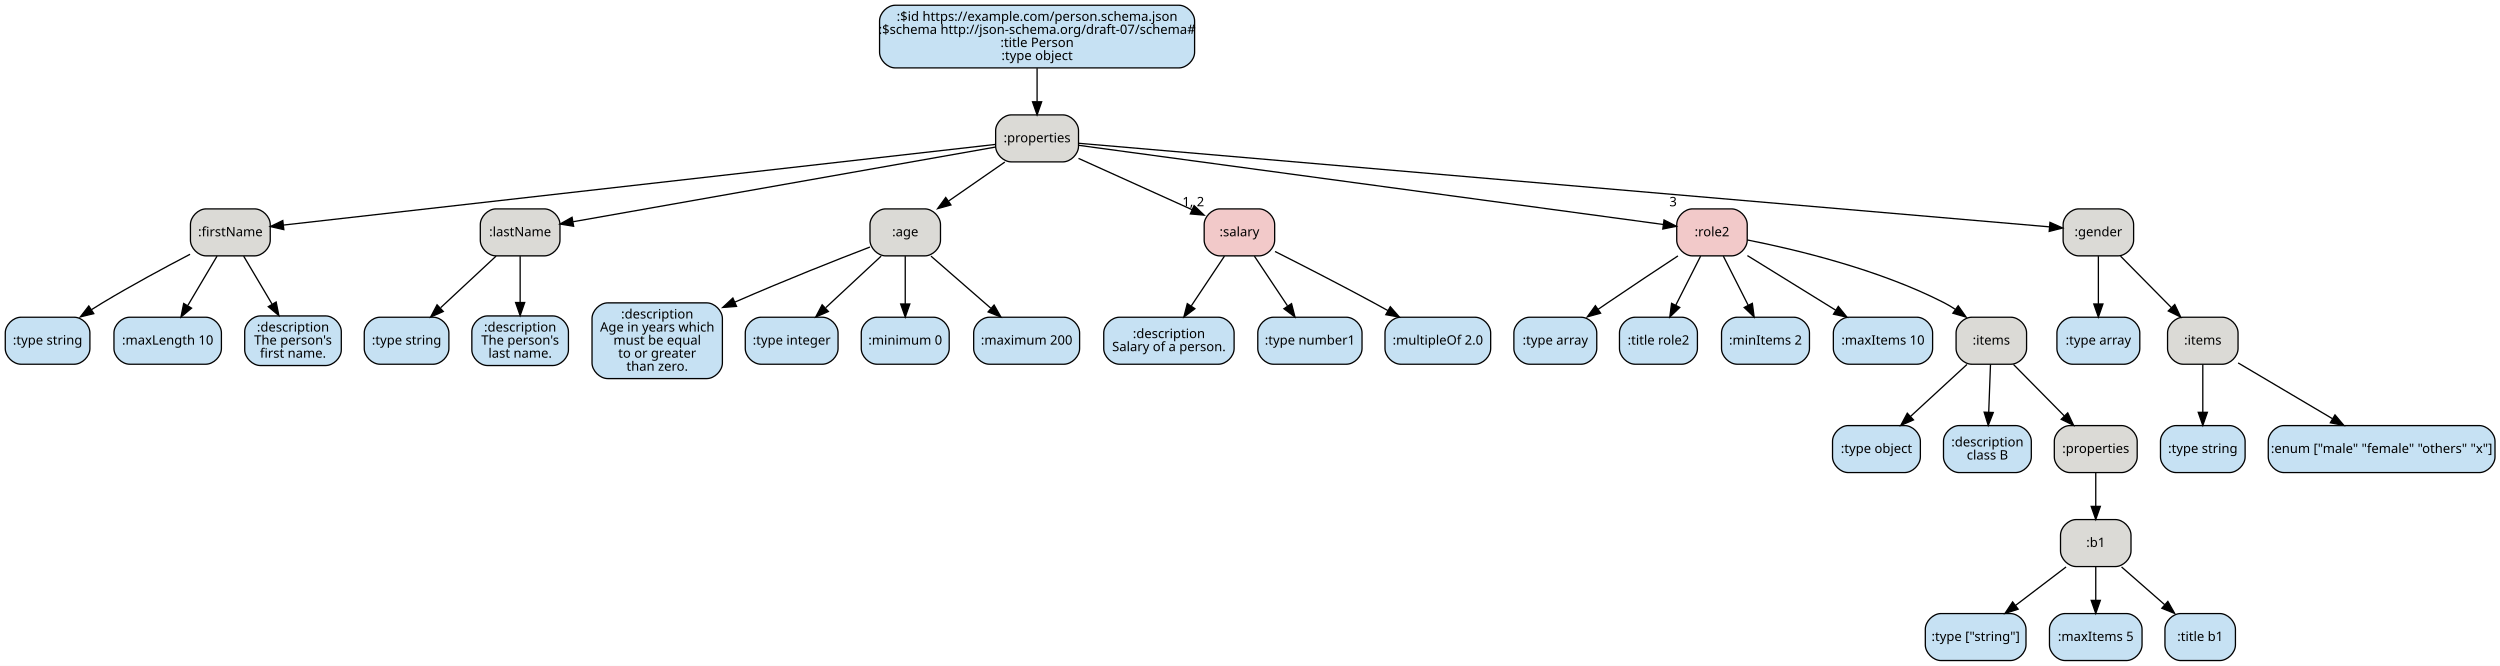
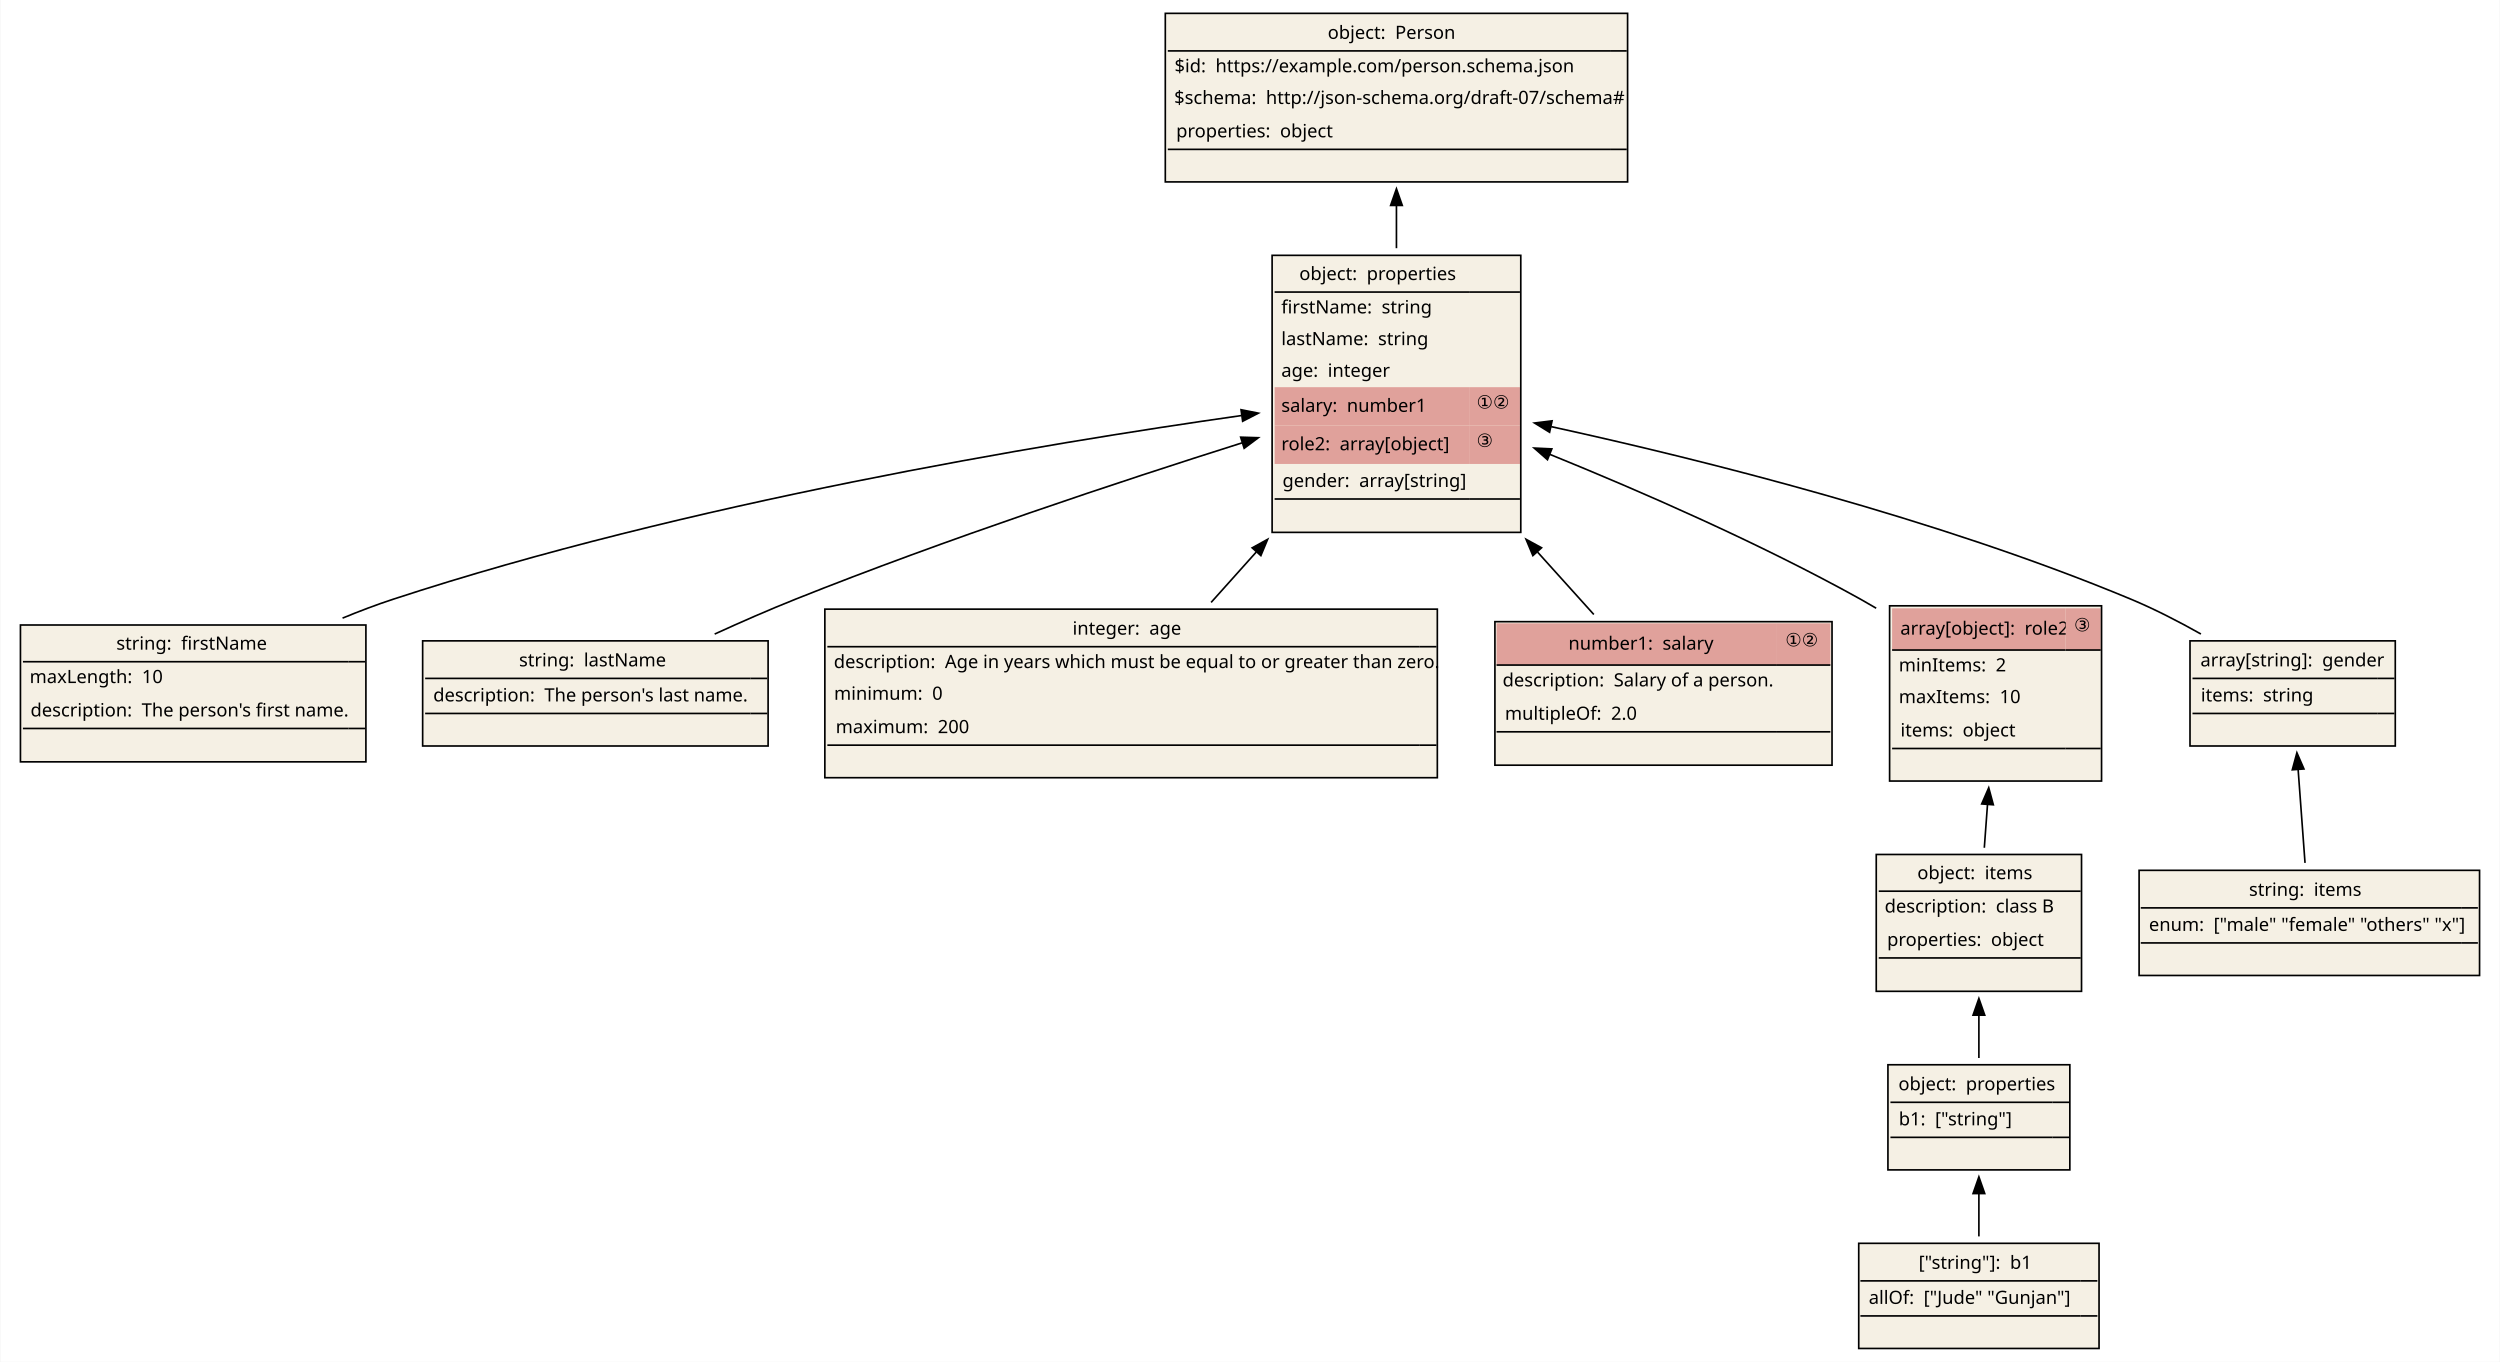
- <svg xmlns="http://www.w3.org/2000/svg" width="1915pt" height="510pt" viewBox="0.00 0.00 1915.13 510.00">
-   <g id="graph0" class="graph" transform="scale(1 1) rotate(0) translate(4 506)">
-     <polygon fill="white" stroke="transparent" points="-4,4 -4,-506 1911.13,-506 1911.13,4 -4,4" />
+ <svg xmlns="http://www.w3.org/2000/svg" width="1498pt" height="816pt" viewBox="0.00 0.00 1497.50 816.00">
+   <g id="graph0" class="graph" transform="scale(1 1) rotate(0) translate(4 812)">
+     <polygon fill="white" stroke="transparent" points="-4,4 -4,-812 1493.5,-812 1493.5,4 -4,4" />
    <g id="node1" class="node">
-       <path fill="#c6e1f3" stroke="black" d="M899.12,-502C899.12,-502 681.79,-502 681.79,-502 675.79,-502 669.79,-496 669.79,-490 669.79,-490 669.79,-466 669.79,-466 669.79,-460 675.79,-454 681.79,-454 681.79,-454 899.12,-454 899.12,-454 905.12,-454 911.12,-460 911.12,-466 911.12,-466 911.12,-490 911.12,-490 911.12,-496 905.12,-502 899.12,-502" />
-       <text text-anchor="middle" x="790.46" y="-490" font-family="sans-serif" font-size="10.00">:$id https://example.com/person.schema.json</text>
-       <text text-anchor="middle" x="790.46" y="-480" font-family="sans-serif" font-size="10.00">:$schema http://json-schema.org/draft-07/schema#</text>
-       <text text-anchor="middle" x="790.46" y="-470" font-family="sans-serif" font-size="10.00">:title Person</text>
-       <text text-anchor="middle" x="790.46" y="-460" font-family="sans-serif" font-size="10.00">:type object</text>
+       <polygon fill="#f5f0e4" stroke="transparent" points="694,-703 694,-804 971,-804 971,-703 694,-703" />
+       <polyline fill="none" stroke="black" points="695.5,-781.5 960.5,-781.5 " />
+       <text text-anchor="start" x="791.31" y="-788.7" font-family="sans-serif" font-size="11.00">object:  Person</text>
+       <polyline fill="none" stroke="black" points="960.5,-781.5 970.5,-781.5 " />
+       <text text-anchor="start" x="699.5" y="-768.7" font-family="sans-serif" font-size="11.00">  $id:  https://example.com/person.schema.json</text>
+       <text text-anchor="start" x="699.3" y="-749.7" font-family="sans-serif" font-size="11.00">  $schema:  http://json-schema.org/draft-07/schema#</text>
+       <polyline fill="none" stroke="black" points="695.5,-722.5 960.5,-722.5 " />
+       <text text-anchor="start" x="700.5" y="-729.7" font-family="sans-serif" font-size="11.00">  properties:  object</text>
+       <polyline fill="none" stroke="black" points="960.5,-722.5 970.5,-722.5 " />
+       <text text-anchor="start" x="699.5" y="-709.7" font-family="sans-serif" font-size="11.00"> </text>
+       <polygon fill="none" stroke="black" points="694,-703 694,-804 971,-804 971,-703 694,-703" />
    </g>
    <g id="node2" class="node">
-       <path fill="#dbdad6" stroke="black" d="M810.2,-418C810.2,-418 770.71,-418 770.71,-418 764.71,-418 758.71,-412 758.71,-406 758.71,-406 758.71,-394 758.71,-394 758.71,-388 764.71,-382 770.71,-382 770.71,-382 810.2,-382 810.2,-382 816.2,-382 822.2,-388 822.2,-394 822.2,-394 822.2,-406 822.2,-406 822.2,-412 816.2,-418 810.2,-418" />
-       <text text-anchor="middle" x="790.46" y="-397" font-family="sans-serif" font-size="10.00">:properties</text>
+       <polygon fill="#f5f0e4" stroke="transparent" points="758,-493 758,-659 907,-659 907,-493 758,-493" />
+       <polyline fill="none" stroke="black" points="759.5,-637 876.5,-637 " />
+       <text text-anchor="start" x="774.28" y="-644.2" font-family="sans-serif" font-size="11.00">object:  properties</text>
+       <polyline fill="none" stroke="black" points="876.5,-637 906.5,-637 " />
+       <text text-anchor="start" x="763.5" y="-624.2" font-family="sans-serif" font-size="11.00">  firstName:  string</text>
+       <text text-anchor="start" x="763.5" y="-605.2" font-family="sans-serif" font-size="11.00">  lastName:  string</text>
+       <text text-anchor="start" x="763.5" y="-586.2" font-family="sans-serif" font-size="11.00">  age:  integer</text>
+       <polygon fill="#e0a19b" stroke="transparent" points="759.5,-557 759.5,-580 876.5,-580 876.5,-557 759.5,-557" />
+       <text text-anchor="start" x="763.5" y="-565.2" font-family="sans-serif" font-size="11.00">  salary:  number1</text>
+       <polygon fill="#e0a19b" stroke="transparent" points="876.5,-557 876.5,-580 906.5,-580 906.5,-557 876.5,-557" />
+       <text text-anchor="start" x="880.5" y="-567.2" font-family="sans-serif" font-size="11.00">①②</text>
+       <polygon fill="#e0a19b" stroke="transparent" points="759.5,-534 759.5,-557 876.5,-557 876.5,-534 759.5,-534" />
+       <text text-anchor="start" x="763.5" y="-542.2" font-family="sans-serif" font-size="11.00">  role2:  array[object]</text>
+       <polygon fill="#e0a19b" stroke="transparent" points="876.5,-534 876.5,-557 906.5,-557 906.5,-534 876.5,-534" />
+       <text text-anchor="start" x="880.5" y="-544.2" font-family="sans-serif" font-size="11.00">③</text>
+       <polyline fill="none" stroke="black" points="759.5,-513 876.5,-513 " />
+       <text text-anchor="start" x="764.2" y="-520.2" font-family="sans-serif" font-size="11.00">  gender:  array[string]</text>
+       <polyline fill="none" stroke="black" points="876.5,-513 906.5,-513 " />
+       <text text-anchor="start" x="763.5" y="-500.2" font-family="sans-serif" font-size="11.00"> </text>
+       <polygon fill="none" stroke="black" points="758,-493 758,-659 907,-659 907,-493 758,-493" />
    </g>
    <g id="edge1" class="edge">
-       <path fill="none" stroke="black" d="M790.46,-453.78C790.46,-445.68 790.46,-436.52 790.46,-428.12" />
-       <polygon fill="black" stroke="black" points="793.96,-428.04 790.46,-418.04 786.96,-428.04 793.96,-428.04" />
+       <path fill="none" stroke="black" d="M832.5,-688.62C832.5,-680.37 832.5,-671.81 832.5,-663.27" />
+       <polygon fill="black" stroke="black" points="829,-688.89 832.5,-698.89 836,-688.89 829,-688.89" />
    </g>
    <g id="node3" class="node">
-       <path fill="#dbdad6" stroke="black" d="M191.02,-346C191.02,-346 153.89,-346 153.89,-346 147.89,-346 141.89,-340 141.89,-334 141.89,-334 141.89,-322 141.89,-322 141.89,-316 147.89,-310 153.89,-310 153.89,-310 191.02,-310 191.02,-310 197.02,-310 203.02,-316 203.02,-322 203.02,-322 203.02,-334 203.02,-334 203.02,-340 197.02,-346 191.02,-346" />
-       <text text-anchor="middle" x="172.46" y="-325" font-family="sans-serif" font-size="10.00">:firstName</text>
+       <polygon fill="#f5f0e4" stroke="transparent" points="8,-355.5 8,-437.5 215,-437.5 215,-355.5 8,-355.5" />
+       <polyline fill="none" stroke="black" points="9.5,-415.5 204.5,-415.5 " />
+       <text text-anchor="start" x="65.44" y="-422.7" font-family="sans-serif" font-size="11.00">string:  firstName</text>
+       <polyline fill="none" stroke="black" points="204.5,-415.5 214.5,-415.5 " />
+       <text text-anchor="start" x="13.5" y="-402.7" font-family="sans-serif" font-size="11.00">  maxLength:  10</text>
+       <polyline fill="none" stroke="black" points="9.5,-375.5 204.5,-375.5 " />
+       <text text-anchor="start" x="14.03" y="-382.7" font-family="sans-serif" font-size="11.00">  description:  The person's first name.</text>
+       <polyline fill="none" stroke="black" points="204.5,-375.5 214.5,-375.5 " />
+       <text text-anchor="start" x="13.5" y="-362.7" font-family="sans-serif" font-size="11.00"> </text>
+       <polygon fill="none" stroke="black" points="8,-355.5 8,-437.5 215,-437.5 215,-355.5 8,-355.5" />
    </g>
    <g id="edge2" class="edge">
-       <path fill="none" stroke="black" d="M758.53,-395.38C654.99,-383.66 328.53,-346.68 213.25,-333.62" />
-       <polygon fill="black" stroke="black" points="213.42,-330.12 203.09,-332.47 212.63,-337.07 213.42,-330.12" />
+       <path fill="none" stroke="black" d="M739.55,-562.99C619.96,-546 406.73,-510.44 231.5,-453 221.47,-449.71 211.16,-445.81 201.01,-441.63" />
+       <polygon fill="black" stroke="black" points="739.38,-566.5 749.77,-564.43 740.35,-559.57 739.38,-566.5" />
+     </g>
+     <g id="node4" class="node">
+       <polygon fill="#f5f0e4" stroke="transparent" points="249,-365 249,-428 456,-428 456,-365 249,-365" />
+       <polyline fill="none" stroke="black" points="250.5,-405.5 445.5,-405.5 " />
+       <text text-anchor="start" x="306.74" y="-412.7" font-family="sans-serif" font-size="11.00">string:  lastName</text>
+       <polyline fill="none" stroke="black" points="445.5,-405.5 455.5,-405.5 " />
+       <polyline fill="none" stroke="black" points="250.5,-384.5 445.5,-384.5 " />
+       <text text-anchor="start" x="255.34" y="-391.7" font-family="sans-serif" font-size="11.00">  description:  The person's last name.</text>
+       <polyline fill="none" stroke="black" points="445.5,-384.5 455.5,-384.5 " />
+       <text text-anchor="start" x="254.5" y="-371.7" font-family="sans-serif" font-size="11.00"> </text>
+       <polygon fill="none" stroke="black" points="249,-365 249,-428 456,-428 456,-365 249,-365" />
+     </g>
+     <g id="edge3" class="edge">
+       <path fill="none" stroke="black" d="M740.06,-546.66C666.75,-523.48 562.09,-488.78 472.5,-453 456.62,-446.66 439.82,-439.31 423.98,-432.07" />
+       <polygon fill="black" stroke="black" points="739.15,-550.05 749.74,-549.72 741.25,-543.37 739.15,-550.05" />
+     </g>
+     <g id="node5" class="node">
+       <polygon fill="#f5f0e4" stroke="transparent" points="490,-346 490,-447 857,-447 857,-346 490,-346" />
+       <polyline fill="none" stroke="black" points="491.5,-424.5 846.5,-424.5 " />
+       <text text-anchor="start" x="638.42" y="-431.7" font-family="sans-serif" font-size="11.00">integer:  age</text>
+       <polyline fill="none" stroke="black" points="846.5,-424.5 856.5,-424.5 " />
+       <text text-anchor="start" x="495.35" y="-411.7" font-family="sans-serif" font-size="11.00">  description:  Age in years which must be equal to or greater than zero.</text>
+       <text text-anchor="start" x="495.5" y="-392.7" font-family="sans-serif" font-size="11.00">  minimum:  0</text>
+       <polyline fill="none" stroke="black" points="491.5,-365.5 846.5,-365.5 " />
+       <text text-anchor="start" x="496.5" y="-372.7" font-family="sans-serif" font-size="11.00">  maximum:  200</text>
+       <polyline fill="none" stroke="black" points="846.5,-365.5 856.5,-365.5 " />
+       <text text-anchor="start" x="495.5" y="-352.7" font-family="sans-serif" font-size="11.00"> </text>
+       <polygon fill="none" stroke="black" points="490,-346 490,-447 857,-447 857,-346 490,-346" />
+     </g>
+     <g id="edge4" class="edge">
+       <path fill="none" stroke="black" d="M748.56,-481.29C739.27,-470.93 730.07,-460.65 721.45,-451.03" />
+       <polygon fill="black" stroke="black" points="746.05,-483.74 755.33,-488.85 751.26,-479.07 746.05,-483.74" />
+     </g>
+     <g id="node6" class="node">
+       <polygon fill="#f5f0e4" stroke="transparent" points="891.5,-353.5 891.5,-439.5 1093.5,-439.5 1093.5,-353.5 891.5,-353.5" />
+       <polygon fill="#e0a19b" stroke="transparent" points="892.5,-413.5 892.5,-438.5 1060.5,-438.5 1060.5,-413.5 892.5,-413.5" />
+       <polyline fill="none" stroke="black" points="892.5,-413.5 1060.5,-413.5 " />
+       <text text-anchor="start" x="935.54" y="-422.7" font-family="sans-serif" font-size="11.00">number1:  salary</text>
+       <polygon fill="#e0a19b" stroke="transparent" points="1060.5,-413.5 1060.5,-438.5 1092.5,-438.5 1092.5,-413.5 1060.5,-413.5" />
+       <polyline fill="none" stroke="black" points="1060.5,-413.5 1092.5,-413.5 " />
+       <text text-anchor="start" x="1065.5" y="-424.7" font-family="sans-serif" font-size="11.00">①②</text>
+       <text text-anchor="start" x="896.1" y="-400.7" font-family="sans-serif" font-size="11.00">  description:  Salary of a person.</text>
+       <polyline fill="none" stroke="black" points="892.5,-373.5 1060.5,-373.5 " />
+       <text text-anchor="start" x="897.5" y="-380.7" font-family="sans-serif" font-size="11.00">  multipleOf:  2.0</text>
+       <polyline fill="none" stroke="black" points="1060.5,-373.5 1092.5,-373.5 " />
+       <text text-anchor="start" x="896.5" y="-360.7" font-family="sans-serif" font-size="11.00"> </text>
+       <polygon fill="none" stroke="black" points="891.5,-353.5 891.5,-439.5 1093.5,-439.5 1093.5,-353.5 891.5,-353.5" />
+     </g>
+     <g id="edge5" class="edge">
+       <path fill="none" stroke="black" d="M917.05,-481.2C928.76,-468.22 940.33,-455.38 950.76,-443.8" />
+       <polygon fill="black" stroke="black" points="914.25,-479.08 910.16,-488.85 919.45,-483.77 914.25,-479.08" />
    </g>
    <g id="node7" class="node">
-       <path fill="#dbdad6" stroke="black" d="M412.97,-346C412.97,-346 375.94,-346 375.94,-346 369.94,-346 363.94,-340 363.94,-334 363.94,-334 363.94,-322 363.94,-322 363.94,-316 369.94,-310 375.94,-310 375.94,-310 412.97,-310 412.97,-310 418.97,-310 424.97,-316 424.97,-322 424.97,-322 424.97,-334 424.97,-334 424.97,-340 418.97,-346 412.97,-346" />
-       <text text-anchor="middle" x="394.46" y="-325" font-family="sans-serif" font-size="10.00">:lastName</text>
-     </g>
-     <g id="edge3" class="edge">
-       <path fill="none" stroke="black" d="M758.72,-393.39C687.32,-380.77 514.12,-350.15 435.04,-336.17" />
-       <polygon fill="black" stroke="black" points="435.43,-332.69 424.98,-334.4 434.22,-339.58 435.43,-332.69" />
+       <polygon fill="#f5f0e4" stroke="transparent" points="1128,-344 1128,-449 1255,-449 1255,-344 1128,-344" />
+       <polygon fill="#e0a19b" stroke="transparent" points="1129.5,-422.5 1129.5,-447.5 1233.5,-447.5 1233.5,-422.5 1129.5,-422.5" />
+       <polyline fill="none" stroke="black" points="1129.5,-422.5 1233.5,-422.5 " />
+       <text text-anchor="start" x="1134.42" y="-431.7" font-family="sans-serif" font-size="11.00">array[object]:  role2</text>
+       <polygon fill="#e0a19b" stroke="transparent" points="1233.5,-422.5 1233.5,-447.5 1254.5,-447.5 1254.5,-422.5 1233.5,-422.5" />
+       <polyline fill="none" stroke="black" points="1233.5,-422.5 1254.5,-422.5 " />
+       <text text-anchor="start" x="1238.5" y="-433.7" font-family="sans-serif" font-size="11.00">③</text>
+       <text text-anchor="start" x="1133.5" y="-409.7" font-family="sans-serif" font-size="11.00">  minItems:  2</text>
+       <text text-anchor="start" x="1133.5" y="-390.7" font-family="sans-serif" font-size="11.00">  maxItems:  10</text>
+       <polyline fill="none" stroke="black" points="1129.5,-363.5 1233.5,-363.5 " />
+       <text text-anchor="start" x="1134.5" y="-370.7" font-family="sans-serif" font-size="11.00">  items:  object</text>
+       <polyline fill="none" stroke="black" points="1233.5,-363.5 1254.5,-363.5 " />
+       <text text-anchor="start" x="1133.5" y="-350.7" font-family="sans-serif" font-size="11.00"> </text>
+       <polygon fill="none" stroke="black" points="1128,-344 1128,-449 1255,-449 1255,-344 1128,-344" />
+     </g>
+     <g id="edge6" class="edge">
+       <path fill="none" stroke="black" d="M924.44,-539.73C979.62,-517.32 1050.5,-486.33 1110.5,-453 1113.63,-451.26 1116.79,-449.43 1119.96,-447.55" />
+       <polygon fill="black" stroke="black" points="922.99,-536.54 915.02,-543.53 925.61,-543.03 922.99,-536.54" />
+     </g>
+     <g id="node11" class="node">
+       <polygon fill="#f5f0e4" stroke="transparent" points="1308,-365 1308,-428 1431,-428 1431,-365 1308,-365" />
+       <polyline fill="none" stroke="black" points="1309.5,-405.5 1420.5,-405.5 " />
+       <text text-anchor="start" x="1314.25" y="-412.7" font-family="sans-serif" font-size="11.00">array[string]:  gender</text>
+       <polyline fill="none" stroke="black" points="1420.5,-405.5 1430.5,-405.5 " />
+       <polyline fill="none" stroke="black" points="1309.5,-384.5 1420.5,-384.5 " />
+       <text text-anchor="start" x="1314.5" y="-391.7" font-family="sans-serif" font-size="11.00">  items:  string</text>
+       <polyline fill="none" stroke="black" points="1420.5,-384.5 1430.5,-384.5 " />
+       <text text-anchor="start" x="1313.5" y="-371.7" font-family="sans-serif" font-size="11.00"> </text>
+       <polygon fill="none" stroke="black" points="1308,-365 1308,-428 1431,-428 1431,-365 1308,-365" />
+     </g>
+     <g id="edge7" class="edge">
+       <path fill="none" stroke="black" d="M925.21,-556.36C1015.83,-536.52 1156.67,-501.3 1272.5,-453 1286.56,-447.14 1301.11,-439.65 1314.54,-432.09" />
+       <polygon fill="black" stroke="black" points="924.26,-552.99 915.23,-558.53 925.75,-559.83 924.26,-552.99" />
+     </g>
+     <g id="node8" class="node">
+       <polygon fill="#f5f0e4" stroke="transparent" points="1120,-218 1120,-300 1243,-300 1243,-218 1120,-218" />
+       <polyline fill="none" stroke="black" points="1121.5,-278 1232.5,-278 " />
+       <text text-anchor="start" x="1144.6" y="-285.2" font-family="sans-serif" font-size="11.00">object:  items</text>
+       <polyline fill="none" stroke="black" points="1232.5,-278 1242.5,-278 " />
+       <text text-anchor="start" x="1125.03" y="-265.2" font-family="sans-serif" font-size="11.00">  description:  class B</text>
+       <polyline fill="none" stroke="black" points="1121.5,-238 1232.5,-238 " />
+       <text text-anchor="start" x="1126.5" y="-245.2" font-family="sans-serif" font-size="11.00">  properties:  object</text>
+       <polyline fill="none" stroke="black" points="1232.5,-238 1242.5,-238 " />
+       <text text-anchor="start" x="1125.5" y="-225.2" font-family="sans-serif" font-size="11.00"> </text>
+       <polygon fill="none" stroke="black" points="1120,-218 1120,-300 1243,-300 1243,-218 1120,-218" />
+     </g>
+     <g id="edge8" class="edge">
+       <path fill="none" stroke="black" d="M1186.65,-329.79C1186.01,-321.05 1185.36,-312.27 1184.75,-304.02" />
+       <polygon fill="black" stroke="black" points="1183.18,-330.28 1187.4,-340 1190.16,-329.77 1183.18,-330.28" />
+     </g>
+     <g id="node9" class="node">
+       <polygon fill="#f5f0e4" stroke="transparent" points="1127,-111 1127,-174 1236,-174 1236,-111 1127,-111" />
+       <polyline fill="none" stroke="black" points="1128.5,-151.5 1225.5,-151.5 " />
+       <text text-anchor="start" x="1133.28" y="-158.7" font-family="sans-serif" font-size="11.00">object:  properties</text>
+       <polyline fill="none" stroke="black" points="1225.5,-151.5 1235.5,-151.5 " />
+       <polyline fill="none" stroke="black" points="1128.5,-130.5 1225.5,-130.5 " />
+       <text text-anchor="start" x="1133.5" y="-137.7" font-family="sans-serif" font-size="11.00">  b1:  ["string"]</text>
+       <polyline fill="none" stroke="black" points="1225.5,-130.5 1235.5,-130.5 " />
+       <text text-anchor="start" x="1132.5" y="-117.7" font-family="sans-serif" font-size="11.00"> </text>
+       <polygon fill="none" stroke="black" points="1127,-111 1127,-174 1236,-174 1236,-111 1127,-111" />
+     </g>
+     <g id="edge9" class="edge">
+       <path fill="none" stroke="black" d="M1181.5,-203.61C1181.5,-194.92 1181.5,-186.13 1181.5,-178.06" />
+       <polygon fill="black" stroke="black" points="1178,-203.73 1181.5,-213.73 1185,-203.73 1178,-203.73" />
    </g>
    <g id="node10" class="node">
-       <path fill="#dbdad6" stroke="black" d="M704.46,-346C704.46,-346 674.46,-346 674.46,-346 668.46,-346 662.46,-340 662.46,-334 662.46,-334 662.46,-322 662.46,-322 662.46,-316 668.46,-310 674.46,-310 674.46,-310 704.46,-310 704.46,-310 710.46,-310 716.46,-316 716.46,-322 716.46,-322 716.46,-334 716.46,-334 716.46,-340 710.46,-346 704.46,-346" />
-       <text text-anchor="middle" x="689.46" y="-325" font-family="sans-serif" font-size="10.00">:age</text>
-     </g>
-     <g id="edge4" class="edge">
-       <path fill="none" stroke="black" d="M765.75,-381.88C752.79,-372.89 736.73,-361.76 722.69,-352.03" />
-       <polygon fill="black" stroke="black" points="724.47,-349.01 714.26,-346.19 720.48,-354.76 724.47,-349.01" />
-     </g>
-     <g id="node15" class="node">
-       <path fill="#f2c9c9" stroke="black" d="M960.46,-346C960.46,-346 930.46,-346 930.46,-346 924.46,-346 918.46,-340 918.46,-334 918.46,-334 918.46,-322 918.46,-322 918.46,-316 924.46,-310 930.46,-310 930.46,-310 960.46,-310 960.46,-310 966.46,-310 972.46,-316 972.46,-322 972.46,-322 972.46,-334 972.46,-334 972.46,-340 966.46,-346 960.46,-346" />
-       <text text-anchor="middle" x="945.46" y="-325" font-family="sans-serif" font-size="10.00">:salary</text>
-       <text text-anchor="middle" x="910.12" y="-348" font-family="sans-serif" font-size="10.00">1, 2</text>
-     </g>
-     <g id="edge5" class="edge">
-       <path fill="none" stroke="black" d="M822.2,-384.67C847.44,-373.27 882.77,-357.31 909.14,-345.4" />
-       <polygon fill="black" stroke="black" points="910.74,-348.52 918.41,-341.21 907.86,-342.14 910.74,-348.52" />
-     </g>
-     <g id="node19" class="node">
-       <path fill="#f2c9c9" stroke="black" d="M1322.46,-346C1322.46,-346 1292.46,-346 1292.46,-346 1286.46,-346 1280.46,-340 1280.46,-334 1280.46,-334 1280.46,-322 1280.46,-322 1280.46,-316 1286.46,-310 1292.46,-310 1292.46,-310 1322.46,-310 1322.46,-310 1328.46,-310 1334.46,-316 1334.46,-322 1334.46,-322 1334.46,-334 1334.46,-334 1334.46,-340 1328.46,-346 1322.46,-346" />
-       <text text-anchor="middle" x="1307.46" y="-325" font-family="sans-serif" font-size="10.00">:role2</text>
-       <text text-anchor="middle" x="1277.67" y="-348" font-family="sans-serif" font-size="10.00">3</text>
-     </g>
-     <g id="edge6" class="edge">
-       <path fill="none" stroke="black" d="M822.41,-394.67C913.32,-382.36 1173.12,-347.19 1270.23,-334.04" />
-       <polygon fill="black" stroke="black" points="1270.74,-337.5 1280.18,-332.69 1269.8,-330.57 1270.74,-337.5" />
-     </g>
-     <g id="node32" class="node">
-       <path fill="#dbdad6" stroke="black" d="M1618.46,-346C1618.46,-346 1588.46,-346 1588.46,-346 1582.46,-346 1576.46,-340 1576.46,-334 1576.46,-334 1576.46,-322 1576.46,-322 1576.46,-316 1582.46,-310 1588.46,-310 1588.46,-310 1618.46,-310 1618.46,-310 1624.46,-310 1630.46,-316 1630.46,-322 1630.46,-322 1630.46,-334 1630.46,-334 1630.46,-340 1624.46,-346 1618.46,-346" />
-       <text text-anchor="middle" x="1603.46" y="-325" font-family="sans-serif" font-size="10.00">:gender</text>
-     </g>
-     <g id="edge7" class="edge">
-       <path fill="none" stroke="black" d="M822.33,-396.26C950.51,-385.22 1428.14,-344.1 1565.99,-332.23" />
-       <polygon fill="black" stroke="black" points="1566.39,-335.7 1576.06,-331.36 1565.79,-328.73 1566.39,-335.7" />
-     </g>
-     <g id="node4" class="node">
-       <path fill="#c6e1f3" stroke="black" d="M52.87,-263C52.87,-263 12.04,-263 12.04,-263 6.04,-263 0.04,-257 0.04,-251 0.04,-251 0.04,-239 0.04,-239 0.04,-233 6.04,-227 12.04,-227 12.04,-227 52.87,-227 52.87,-227 58.87,-227 64.87,-233 64.87,-239 64.87,-239 64.87,-251 64.87,-251 64.87,-257 58.87,-263 52.87,-263" />
-       <text text-anchor="middle" x="32.46" y="-242" font-family="sans-serif" font-size="10.00">:type string</text>
-     </g>
-     <g id="edge8" class="edge">
-       <path fill="none" stroke="black" d="M141.59,-311.24C122.09,-301.06 96.5,-287.27 74.46,-274 71.68,-272.33 68.83,-270.55 65.98,-268.74" />
-       <polygon fill="black" stroke="black" points="67.83,-265.77 57.53,-263.26 64.02,-271.64 67.83,-265.77" />
-     </g>
-     <g id="node5" class="node">
-       <path fill="#c6e1f3" stroke="black" d="M153.61,-263C153.61,-263 95.3,-263 95.3,-263 89.3,-263 83.3,-257 83.3,-251 83.3,-251 83.3,-239 83.3,-239 83.3,-233 89.3,-227 95.3,-227 95.3,-227 153.61,-227 153.61,-227 159.61,-227 165.61,-233 165.61,-239 165.61,-239 165.61,-251 165.61,-251 165.61,-257 159.61,-263 153.61,-263" />
-       <text text-anchor="middle" x="124.46" y="-242" font-family="sans-serif" font-size="10.00">:maxLength 10</text>
-     </g>
-     <g id="edge9" class="edge">
-       <path fill="none" stroke="black" d="M162.28,-309.82C155.78,-298.87 147.25,-284.46 139.93,-272.11" />
-       <polygon fill="black" stroke="black" points="142.73,-269.97 134.62,-263.15 136.71,-273.54 142.73,-269.97" />
-     </g>
-     <g id="node6" class="node">
-       <path fill="#c6e1f3" stroke="black" d="M245.45,-264C245.45,-264 195.46,-264 195.46,-264 189.46,-264 183.46,-258 183.46,-252 183.46,-252 183.46,-238 183.46,-238 183.46,-232 189.46,-226 195.46,-226 195.46,-226 245.45,-226 245.45,-226 251.45,-226 257.45,-232 257.45,-238 257.45,-238 257.45,-252 257.45,-252 257.45,-258 251.45,-264 245.45,-264" />
-       <text text-anchor="middle" x="220.46" y="-252" font-family="sans-serif" font-size="10.00">:description</text>
-       <text text-anchor="middle" x="220.46" y="-242" font-family="sans-serif" font-size="10.00">The person's</text>
-       <text text-anchor="middle" x="220.46" y="-232" font-family="sans-serif" font-size="10.00">first name.</text>
+       <polygon fill="#f5f0e4" stroke="transparent" points="1109.5,-4 1109.5,-67 1253.5,-67 1253.5,-4 1109.5,-4" />
+       <polyline fill="none" stroke="black" points="1110.5,-44.5 1242.5,-44.5 " />
+       <text text-anchor="start" x="1145.39" y="-51.7" font-family="sans-serif" font-size="11.00">["string"]:  b1</text>
+       <polyline fill="none" stroke="black" points="1242.5,-44.5 1252.5,-44.5 " />
+       <polyline fill="none" stroke="black" points="1110.5,-23.5 1242.5,-23.5 " />
+       <text text-anchor="start" x="1115.5" y="-30.7" font-family="sans-serif" font-size="11.00">  allOf:  ["Jude" "Gunjan"]</text>
+       <polyline fill="none" stroke="black" points="1242.5,-23.5 1252.5,-23.5 " />
+       <text text-anchor="start" x="1114.5" y="-10.7" font-family="sans-serif" font-size="11.00"> </text>
+       <polygon fill="none" stroke="black" points="1109.5,-4 1109.5,-67 1253.5,-67 1253.5,-4 1109.5,-4" />
    </g>
    <g id="edge10" class="edge">
-       <path fill="none" stroke="black" d="M182.64,-309.82C188.95,-299.16 197.2,-285.24 204.39,-273.11" />
-       <polygon fill="black" stroke="black" points="207.54,-274.67 209.62,-264.28 201.51,-271.1 207.54,-274.67" />
-     </g>
-     <g id="node8" class="node">
-       <path fill="#c6e1f3" stroke="black" d="M327.87,-263C327.87,-263 287.04,-263 287.04,-263 281.04,-263 275.04,-257 275.04,-251 275.04,-251 275.04,-239 275.04,-239 275.04,-233 281.04,-227 287.04,-227 287.04,-227 327.87,-227 327.87,-227 333.87,-227 339.87,-233 339.87,-239 339.87,-239 339.87,-251 339.87,-251 339.87,-257 333.87,-263 327.87,-263" />
-       <text text-anchor="middle" x="307.46" y="-242" font-family="sans-serif" font-size="10.00">:type string</text>
+       <path fill="none" stroke="black" d="M1181.5,-96.62C1181.5,-88.09 1181.5,-79.29 1181.5,-71.14" />
+       <polygon fill="black" stroke="black" points="1178,-96.83 1181.5,-106.83 1185,-96.83 1178,-96.83" />
+     </g>
+     <g id="node12" class="node">
+       <polygon fill="#f5f0e4" stroke="transparent" points="1277.5,-227.5 1277.5,-290.5 1481.5,-290.5 1481.5,-227.5 1277.5,-227.5" />
+       <polyline fill="none" stroke="black" points="1278.5,-268 1470.5,-268 " />
+       <text text-anchor="start" x="1343.33" y="-275.2" font-family="sans-serif" font-size="11.00">string:  items</text>
+       <polyline fill="none" stroke="black" points="1470.5,-268 1480.5,-268 " />
+       <polyline fill="none" stroke="black" points="1278.5,-247 1470.5,-247 " />
+       <text text-anchor="start" x="1283.38" y="-254.2" font-family="sans-serif" font-size="11.00">  enum:  ["male" "female" "others" "x"]</text>
+       <polyline fill="none" stroke="black" points="1470.5,-247 1480.5,-247 " />
+       <text text-anchor="start" x="1282.5" y="-234.2" font-family="sans-serif" font-size="11.00"> </text>
+       <polygon fill="none" stroke="black" points="1277.5,-227.5 1277.5,-290.5 1481.5,-290.5 1481.5,-227.5 1277.5,-227.5" />
    </g>
    <g id="edge11" class="edge">
-       <path fill="none" stroke="black" d="M376.01,-309.82C363.66,-298.33 347.24,-283.04 333.56,-270.31" />
-       <polygon fill="black" stroke="black" points="335.58,-267.41 325.88,-263.15 330.81,-272.53 335.58,-267.41" />
-     </g>
-     <g id="node9" class="node">
-       <path fill="#c6e1f3" stroke="black" d="M419.45,-264C419.45,-264 369.46,-264 369.46,-264 363.46,-264 357.46,-258 357.46,-252 357.46,-252 357.46,-238 357.46,-238 357.46,-232 363.46,-226 369.46,-226 369.46,-226 419.45,-226 419.45,-226 425.45,-226 431.45,-232 431.45,-238 431.45,-238 431.45,-252 431.45,-252 431.45,-258 425.45,-264 419.45,-264" />
-       <text text-anchor="middle" x="394.46" y="-252" font-family="sans-serif" font-size="10.00">:description</text>
-       <text text-anchor="middle" x="394.46" y="-242" font-family="sans-serif" font-size="10.00">The person's</text>
-       <text text-anchor="middle" x="394.46" y="-232" font-family="sans-serif" font-size="10.00">last name.</text>
-     </g>
-     <g id="edge12" class="edge">
-       <path fill="none" stroke="black" d="M394.46,-309.82C394.46,-299.58 394.46,-286.33 394.46,-274.55" />
-       <polygon fill="black" stroke="black" points="397.96,-274.28 394.46,-264.28 390.96,-274.28 397.96,-274.28" />
-     </g>
-     <g id="node11" class="node">
-       <path fill="#c6e1f3" stroke="black" d="M537.39,-274C537.39,-274 461.52,-274 461.52,-274 455.52,-274 449.52,-268 449.52,-262 449.52,-262 449.52,-228 449.52,-228 449.52,-222 455.52,-216 461.52,-216 461.52,-216 537.39,-216 537.39,-216 543.39,-216 549.39,-222 549.39,-228 549.39,-228 549.39,-262 549.39,-262 549.39,-268 543.39,-274 537.39,-274" />
-       <text text-anchor="middle" x="499.46" y="-262" font-family="sans-serif" font-size="10.00">:description</text>
-       <text text-anchor="middle" x="499.46" y="-252" font-family="sans-serif" font-size="10.00">Age in years which</text>
-       <text text-anchor="middle" x="499.46" y="-242" font-family="sans-serif" font-size="10.00">must be equal</text>
-       <text text-anchor="middle" x="499.46" y="-232" font-family="sans-serif" font-size="10.00">to or greater</text>
-       <text text-anchor="middle" x="499.46" y="-222" font-family="sans-serif" font-size="10.00">than zero.</text>
-     </g>
-     <g id="edge13" class="edge">
-       <path fill="none" stroke="black" d="M662.43,-316.77C637.48,-307.19 599.24,-292.16 558.85,-274.54" />
-       <polygon fill="black" stroke="black" points="560.22,-271.31 549.66,-270.49 557.4,-277.72 560.22,-271.31" />
-     </g>
-     <g id="node12" class="node">
-       <path fill="#c6e1f3" stroke="black" d="M625.99,-263C625.99,-263 578.92,-263 578.92,-263 572.92,-263 566.92,-257 566.92,-251 566.92,-251 566.92,-239 566.92,-239 566.92,-233 572.92,-227 578.92,-227 578.92,-227 625.99,-227 625.99,-227 631.99,-227 637.99,-233 637.99,-239 637.99,-239 637.99,-251 637.99,-251 637.99,-257 631.99,-263 625.99,-263" />
-       <text text-anchor="middle" x="602.46" y="-242" font-family="sans-serif" font-size="10.00">:type integer</text>
-     </g>
-     <g id="edge14" class="edge">
-       <path fill="none" stroke="black" d="M671.01,-309.82C658.66,-298.33 642.24,-283.04 628.56,-270.31" />
-       <polygon fill="black" stroke="black" points="630.58,-267.41 620.88,-263.15 625.81,-272.53 630.58,-267.41" />
-     </g>
-     <g id="node13" class="node">
-       <path fill="#c6e1f3" stroke="black" d="M711.13,-263C711.13,-263 667.78,-263 667.78,-263 661.78,-263 655.78,-257 655.78,-251 655.78,-251 655.78,-239 655.78,-239 655.78,-233 661.78,-227 667.78,-227 667.78,-227 711.13,-227 711.13,-227 717.13,-227 723.13,-233 723.13,-239 723.13,-239 723.13,-251 723.13,-251 723.13,-257 717.13,-263 711.13,-263" />
-       <text text-anchor="middle" x="689.46" y="-242" font-family="sans-serif" font-size="10.00">:minimum 0</text>
-     </g>
-     <g id="edge15" class="edge">
-       <path fill="none" stroke="black" d="M689.46,-309.82C689.46,-299.19 689.46,-285.31 689.46,-273.2" />
-       <polygon fill="black" stroke="black" points="692.96,-273.15 689.46,-263.15 685.96,-273.15 692.96,-273.15" />
-     </g>
-     <g id="node14" class="node">
-       <path fill="#c6e1f3" stroke="black" d="M811.03,-263C811.03,-263 753.88,-263 753.88,-263 747.88,-263 741.88,-257 741.88,-251 741.88,-251 741.88,-239 741.88,-239 741.88,-233 747.88,-227 753.88,-227 753.88,-227 811.03,-227 811.03,-227 817.03,-227 823.03,-233 823.03,-239 823.03,-239 823.03,-251 823.03,-251 823.03,-257 817.03,-263 811.03,-263" />
-       <text text-anchor="middle" x="782.46" y="-242" font-family="sans-serif" font-size="10.00">:maximum 200</text>
-     </g>
-     <g id="edge16" class="edge">
-       <path fill="none" stroke="black" d="M709.18,-309.82C722.49,-298.22 740.26,-282.75 754.96,-269.95" />
-       <polygon fill="black" stroke="black" points="757.52,-272.36 762.76,-263.15 752.92,-267.08 757.52,-272.36" />
-     </g>
-     <g id="node16" class="node">
-       <path fill="#c6e1f3" stroke="black" d="M929.39,-263C929.39,-263 853.52,-263 853.52,-263 847.52,-263 841.52,-257 841.52,-251 841.52,-251 841.52,-239 841.52,-239 841.52,-233 847.52,-227 853.52,-227 853.52,-227 929.39,-227 929.39,-227 935.39,-227 941.39,-233 941.39,-239 941.39,-239 941.39,-251 941.39,-251 941.39,-257 935.39,-263 929.39,-263" />
-       <text text-anchor="middle" x="891.46" y="-247" font-family="sans-serif" font-size="10.00">:description</text>
-       <text text-anchor="middle" x="891.46" y="-237" font-family="sans-serif" font-size="10.00">Salary of a person.</text>
-     </g>
-     <g id="edge17" class="edge">
-       <path fill="none" stroke="black" d="M934,-309.82C926.63,-298.76 916.91,-284.18 908.62,-271.75" />
-       <polygon fill="black" stroke="black" points="911.35,-269.53 902.89,-263.15 905.53,-273.42 911.35,-269.53" />
-     </g>
-     <g id="node17" class="node">
-       <path fill="#c6e1f3" stroke="black" d="M1027.38,-263C1027.38,-263 971.53,-263 971.53,-263 965.53,-263 959.53,-257 959.53,-251 959.53,-251 959.53,-239 959.53,-239 959.53,-233 965.53,-227 971.53,-227 971.53,-227 1027.38,-227 1027.38,-227 1033.38,-227 1039.38,-233 1039.38,-239 1039.38,-239 1039.38,-251 1039.38,-251 1039.38,-257 1033.38,-263 1027.38,-263" />
-       <text text-anchor="middle" x="999.46" y="-242" font-family="sans-serif" font-size="10.00">:type number1</text>
-     </g>
-     <g id="edge18" class="edge">
-       <path fill="none" stroke="black" d="M956.91,-309.82C964.28,-298.76 974,-284.18 982.29,-271.75" />
-       <polygon fill="black" stroke="black" points="985.39,-273.42 988.02,-263.15 979.56,-269.53 985.39,-273.42" />
-     </g>
-     <g id="node18" class="node">
-       <path fill="#c6e1f3" stroke="black" d="M1125.93,-263C1125.93,-263 1068.98,-263 1068.98,-263 1062.98,-263 1056.98,-257 1056.98,-251 1056.98,-251 1056.98,-239 1056.98,-239 1056.98,-233 1062.98,-227 1068.98,-227 1068.98,-227 1125.93,-227 1125.93,-227 1131.93,-227 1137.93,-233 1137.93,-239 1137.93,-239 1137.93,-251 1137.93,-251 1137.93,-257 1131.93,-263 1125.93,-263" />
-       <text text-anchor="middle" x="1097.46" y="-242" font-family="sans-serif" font-size="10.00">:multipleOf 2.0</text>
-     </g>
-     <g id="edge19" class="edge">
-       <path fill="none" stroke="black" d="M972.73,-313.37C993.59,-302.86 1023,-287.81 1048.46,-274 1051.94,-272.11 1055.55,-270.12 1059.15,-268.1" />
-       <polygon fill="black" stroke="black" points="1061.04,-271.05 1068.03,-263.09 1057.6,-264.96 1061.04,-271.05" />
-     </g>
-     <g id="node20" class="node">
-       <path fill="#c6e1f3" stroke="black" d="M1207.2,-263C1207.2,-263 1167.71,-263 1167.71,-263 1161.71,-263 1155.71,-257 1155.71,-251 1155.71,-251 1155.71,-239 1155.71,-239 1155.71,-233 1161.71,-227 1167.71,-227 1167.71,-227 1207.2,-227 1207.2,-227 1213.2,-227 1219.2,-233 1219.2,-239 1219.2,-239 1219.2,-251 1219.2,-251 1219.2,-257 1213.2,-263 1207.2,-263" />
-       <text text-anchor="middle" x="1187.46" y="-242" font-family="sans-serif" font-size="10.00">:type array</text>
-     </g>
-     <g id="edge20" class="edge">
-       <path fill="none" stroke="black" d="M1281.4,-309.98C1265.71,-299.67 1245.36,-286.19 1227.46,-274 1225.09,-272.39 1222.65,-270.72 1220.21,-269.03" />
-       <polygon fill="black" stroke="black" points="1222.14,-266.11 1211.93,-263.28 1218.14,-271.86 1222.14,-266.11" />
-     </g>
-     <g id="node21" class="node">
-       <path fill="#c6e1f3" stroke="black" d="M1284.31,-263C1284.31,-263 1248.6,-263 1248.6,-263 1242.6,-263 1236.6,-257 1236.6,-251 1236.6,-251 1236.6,-239 1236.6,-239 1236.6,-233 1242.6,-227 1248.6,-227 1248.6,-227 1284.31,-227 1284.31,-227 1290.31,-227 1296.31,-233 1296.31,-239 1296.31,-239 1296.31,-251 1296.31,-251 1296.31,-257 1290.31,-263 1284.31,-263" />
-       <text text-anchor="middle" x="1266.46" y="-242" font-family="sans-serif" font-size="10.00">:title role2</text>
-     </g>
-     <g id="edge21" class="edge">
-       <path fill="none" stroke="black" d="M1298.76,-309.82C1293.22,-298.87 1285.92,-284.46 1279.67,-272.11" />
-       <polygon fill="black" stroke="black" points="1282.78,-270.49 1275.14,-263.15 1276.53,-273.66 1282.78,-270.49" />
-     </g>
-     <g id="node22" class="node">
-       <path fill="#c6e1f3" stroke="black" d="M1370.14,-263C1370.14,-263 1326.78,-263 1326.78,-263 1320.78,-263 1314.78,-257 1314.78,-251 1314.78,-251 1314.78,-239 1314.78,-239 1314.78,-233 1320.78,-227 1326.78,-227 1326.78,-227 1370.14,-227 1370.14,-227 1376.14,-227 1382.14,-233 1382.14,-239 1382.14,-239 1382.14,-251 1382.14,-251 1382.14,-257 1376.14,-263 1370.14,-263" />
-       <text text-anchor="middle" x="1348.46" y="-242" font-family="sans-serif" font-size="10.00">:minItems 2</text>
-     </g>
-     <g id="edge22" class="edge">
-       <path fill="none" stroke="black" d="M1316.15,-309.82C1321.7,-298.87 1328.99,-284.46 1335.24,-272.11" />
-       <polygon fill="black" stroke="black" points="1338.38,-273.66 1339.77,-263.15 1332.13,-270.49 1338.38,-273.66" />
-     </g>
-     <g id="node23" class="node">
-       <path fill="#c6e1f3" stroke="black" d="M1464.48,-263C1464.48,-263 1412.44,-263 1412.44,-263 1406.44,-263 1400.44,-257 1400.44,-251 1400.44,-251 1400.44,-239 1400.44,-239 1400.44,-233 1406.44,-227 1412.44,-227 1412.44,-227 1464.48,-227 1464.48,-227 1470.48,-227 1476.48,-233 1476.48,-239 1476.48,-239 1476.48,-251 1476.48,-251 1476.48,-257 1470.48,-263 1464.48,-263" />
-       <text text-anchor="middle" x="1438.46" y="-242" font-family="sans-serif" font-size="10.00">:maxItems 10</text>
-     </g>
-     <g id="edge23" class="edge">
-       <path fill="none" stroke="black" d="M1334.6,-310.22C1354.23,-298.08 1380.95,-281.56 1402.38,-268.31" />
-       <polygon fill="black" stroke="black" points="1404.23,-271.28 1410.9,-263.04 1400.55,-265.32 1404.23,-271.28" />
-     </g>
-     <g id="node24" class="node">
-       <path fill="#dbdad6" stroke="black" d="M1536.46,-263C1536.46,-263 1506.46,-263 1506.46,-263 1500.46,-263 1494.46,-257 1494.46,-251 1494.46,-251 1494.46,-239 1494.46,-239 1494.46,-233 1500.46,-227 1506.46,-227 1506.46,-227 1536.46,-227 1536.46,-227 1542.46,-227 1548.46,-233 1548.46,-239 1548.46,-239 1548.46,-251 1548.46,-251 1548.46,-257 1542.46,-263 1536.46,-263" />
-       <text text-anchor="middle" x="1521.46" y="-242" font-family="sans-serif" font-size="10.00">:items</text>
-     </g>
-     <g id="edge24" class="edge">
-       <path fill="none" stroke="black" d="M1334.57,-322.19C1370.53,-315.1 1435.28,-299.82 1485.46,-274 1488.34,-272.51 1491.23,-270.79 1494.04,-268.93" />
-       <polygon fill="black" stroke="black" points="1496.08,-271.77 1502.17,-263.1 1492,-266.08 1496.08,-271.77" />
-     </g>
-     <g id="node25" class="node">
-       <path fill="#c6e1f3" stroke="black" d="M1455.1,-180C1455.1,-180 1411.81,-180 1411.81,-180 1405.81,-180 1399.81,-174 1399.81,-168 1399.81,-168 1399.81,-156 1399.81,-156 1399.81,-150 1405.81,-144 1411.81,-144 1411.81,-144 1455.1,-144 1455.1,-144 1461.1,-144 1467.1,-150 1467.1,-156 1467.1,-156 1467.1,-168 1467.1,-168 1467.1,-174 1461.1,-180 1455.1,-180" />
-       <text text-anchor="middle" x="1433.46" y="-159" font-family="sans-serif" font-size="10.00">:type object</text>
-     </g>
-     <g id="edge25" class="edge">
-       <path fill="none" stroke="black" d="M1502.79,-226.82C1490.19,-215.22 1473.39,-199.75 1459.48,-186.95" />
-       <polygon fill="black" stroke="black" points="1461.82,-184.35 1452.09,-180.15 1457.08,-189.5 1461.82,-184.35" />
-     </g>
-     <g id="node26" class="node">
-       <path fill="#c6e1f3" stroke="black" d="M1540.09,-180C1540.09,-180 1496.82,-180 1496.82,-180 1490.82,-180 1484.82,-174 1484.82,-168 1484.82,-168 1484.82,-156 1484.82,-156 1484.82,-150 1490.82,-144 1496.82,-144 1496.82,-144 1540.09,-144 1540.09,-144 1546.09,-144 1552.09,-150 1552.09,-156 1552.09,-156 1552.09,-168 1552.09,-168 1552.09,-174 1546.09,-180 1540.09,-180" />
-       <text text-anchor="middle" x="1518.46" y="-164" font-family="sans-serif" font-size="10.00">:description</text>
-       <text text-anchor="middle" x="1518.46" y="-154" font-family="sans-serif" font-size="10.00">class B</text>
-     </g>
-     <g id="edge26" class="edge">
-       <path fill="none" stroke="black" d="M1520.82,-226.82C1520.43,-216.19 1519.91,-202.31 1519.46,-190.2" />
-       <polygon fill="black" stroke="black" points="1522.96,-190.02 1519.09,-180.15 1515.96,-190.28 1522.96,-190.02" />
-     </g>
-     <g id="node27" class="node">
-       <path fill="#dbdad6" stroke="black" d="M1621.2,-180C1621.2,-180 1581.71,-180 1581.71,-180 1575.71,-180 1569.71,-174 1569.71,-168 1569.71,-168 1569.71,-156 1569.71,-156 1569.71,-150 1575.71,-144 1581.71,-144 1581.71,-144 1621.2,-144 1621.2,-144 1627.2,-144 1633.2,-150 1633.2,-156 1633.2,-156 1633.2,-168 1633.2,-168 1633.2,-174 1627.2,-180 1621.2,-180" />
-       <text text-anchor="middle" x="1601.46" y="-159" font-family="sans-serif" font-size="10.00">:properties</text>
-     </g>
-     <g id="edge27" class="edge">
-       <path fill="none" stroke="black" d="M1538.42,-226.82C1549.77,-215.33 1564.87,-200.04 1577.45,-187.31" />
-       <polygon fill="black" stroke="black" points="1579.98,-189.73 1584.51,-180.15 1575,-184.81 1579.98,-189.73" />
-     </g>
-     <g id="node28" class="node">
-       <path fill="#dbdad6" stroke="black" d="M1616.46,-108C1616.46,-108 1586.46,-108 1586.46,-108 1580.46,-108 1574.46,-102 1574.46,-96 1574.46,-96 1574.46,-84 1574.46,-84 1574.46,-78 1580.46,-72 1586.46,-72 1586.46,-72 1616.46,-72 1616.46,-72 1622.46,-72 1628.46,-78 1628.46,-84 1628.46,-84 1628.46,-96 1628.46,-96 1628.46,-102 1622.46,-108 1616.46,-108" />
-       <text text-anchor="middle" x="1601.46" y="-87" font-family="sans-serif" font-size="10.00">:b1</text>
-     </g>
-     <g id="edge28" class="edge">
-       <path fill="none" stroke="black" d="M1601.46,-143.7C1601.46,-135.98 1601.46,-126.71 1601.46,-118.11" />
-       <polygon fill="black" stroke="black" points="1604.96,-118.1 1601.46,-108.1 1597.96,-118.1 1604.96,-118.1" />
-     </g>
-     <g id="node29" class="node">
-       <path fill="#c6e1f3" stroke="black" d="M1536.02,-36C1536.02,-36 1482.89,-36 1482.89,-36 1476.89,-36 1470.89,-30 1470.89,-24 1470.89,-24 1470.89,-12 1470.89,-12 1470.89,-6 1476.89,0 1482.89,0 1482.89,0 1536.02,0 1536.02,0 1542.02,0 1548.02,-6 1548.02,-12 1548.02,-12 1548.02,-24 1548.02,-24 1548.02,-30 1542.02,-36 1536.02,-36" />
-       <text text-anchor="middle" x="1509.46" y="-15" font-family="sans-serif" font-size="10.00">:type ["string"]</text>
-     </g>
-     <g id="edge29" class="edge">
-       <path fill="none" stroke="black" d="M1578.71,-71.7C1567.02,-62.8 1552.59,-51.82 1539.95,-42.2" />
-       <polygon fill="black" stroke="black" points="1542.01,-39.37 1531.94,-36.1 1537.77,-44.94 1542.01,-39.37" />
-     </g>
-     <g id="node30" class="node">
-       <path fill="#c6e1f3" stroke="black" d="M1624.92,-36C1624.92,-36 1578,-36 1578,-36 1572,-36 1566,-30 1566,-24 1566,-24 1566,-12 1566,-12 1566,-6 1572,0 1578,0 1578,0 1624.92,0 1624.92,0 1630.92,0 1636.92,-6 1636.92,-12 1636.92,-12 1636.92,-24 1636.92,-24 1636.92,-30 1630.92,-36 1624.92,-36" />
-       <text text-anchor="middle" x="1601.46" y="-15" font-family="sans-serif" font-size="10.00">:maxItems 5</text>
-     </g>
-     <g id="edge30" class="edge">
-       <path fill="none" stroke="black" d="M1601.46,-71.7C1601.46,-63.98 1601.46,-54.71 1601.46,-46.11" />
-       <polygon fill="black" stroke="black" points="1604.96,-46.1 1601.46,-36.1 1597.96,-46.1 1604.96,-46.1" />
-     </g>
-     <g id="node31" class="node">
-       <path fill="#c6e1f3" stroke="black" d="M1696.46,-36C1696.46,-36 1666.46,-36 1666.46,-36 1660.46,-36 1654.46,-30 1654.46,-24 1654.46,-24 1654.46,-12 1654.46,-12 1654.46,-6 1660.46,0 1666.46,0 1666.46,0 1696.46,0 1696.46,0 1702.46,0 1708.46,-6 1708.46,-12 1708.46,-12 1708.46,-24 1708.46,-24 1708.46,-30 1702.46,-36 1696.46,-36" />
-       <text text-anchor="middle" x="1681.46" y="-15" font-family="sans-serif" font-size="10.00">:title b1</text>
-     </g>
-     <g id="edge31" class="edge">
-       <path fill="none" stroke="black" d="M1621.23,-71.7C1631.21,-62.97 1643.47,-52.24 1654.31,-42.75" />
-       <polygon fill="black" stroke="black" points="1656.69,-45.32 1661.91,-36.1 1652.08,-40.06 1656.69,-45.32" />
-     </g>
-     <g id="node33" class="node">
-       <path fill="#c6e1f3" stroke="black" d="M1623.2,-263C1623.2,-263 1583.71,-263 1583.71,-263 1577.71,-263 1571.71,-257 1571.71,-251 1571.71,-251 1571.71,-239 1571.71,-239 1571.71,-233 1577.71,-227 1583.71,-227 1583.71,-227 1623.2,-227 1623.2,-227 1629.2,-227 1635.2,-233 1635.2,-239 1635.2,-239 1635.2,-251 1635.2,-251 1635.2,-257 1629.2,-263 1623.2,-263" />
-       <text text-anchor="middle" x="1603.46" y="-242" font-family="sans-serif" font-size="10.00">:type array</text>
-     </g>
-     <g id="edge32" class="edge">
-       <path fill="none" stroke="black" d="M1603.46,-309.82C1603.46,-299.19 1603.46,-285.31 1603.46,-273.2" />
-       <polygon fill="black" stroke="black" points="1606.96,-273.15 1603.46,-263.15 1599.96,-273.15 1606.96,-273.15" />
-     </g>
-     <g id="node34" class="node">
-       <path fill="#dbdad6" stroke="black" d="M1698.46,-263C1698.46,-263 1668.46,-263 1668.46,-263 1662.46,-263 1656.46,-257 1656.46,-251 1656.46,-251 1656.46,-239 1656.46,-239 1656.46,-233 1662.46,-227 1668.46,-227 1668.46,-227 1698.46,-227 1698.46,-227 1704.46,-227 1710.46,-233 1710.46,-239 1710.46,-239 1710.46,-251 1710.46,-251 1710.46,-257 1704.46,-263 1698.46,-263" />
-       <text text-anchor="middle" x="1683.46" y="-242" font-family="sans-serif" font-size="10.00">:items</text>
-     </g>
-     <g id="edge33" class="edge">
-       <path fill="none" stroke="black" d="M1620.42,-309.82C1631.77,-298.33 1646.87,-283.04 1659.45,-270.31" />
-       <polygon fill="black" stroke="black" points="1661.98,-272.73 1666.51,-263.15 1657,-267.81 1661.98,-272.73" />
-     </g>
-     <g id="node35" class="node">
-       <path fill="#c6e1f3" stroke="black" d="M1703.87,-180C1703.87,-180 1663.04,-180 1663.04,-180 1657.04,-180 1651.04,-174 1651.04,-168 1651.04,-168 1651.04,-156 1651.04,-156 1651.04,-150 1657.04,-144 1663.04,-144 1663.04,-144 1703.87,-144 1703.87,-144 1709.87,-144 1715.87,-150 1715.87,-156 1715.87,-156 1715.87,-168 1715.87,-168 1715.87,-174 1709.87,-180 1703.87,-180" />
-       <text text-anchor="middle" x="1683.46" y="-159" font-family="sans-serif" font-size="10.00">:type string</text>
-     </g>
-     <g id="edge34" class="edge">
-       <path fill="none" stroke="black" d="M1683.46,-226.82C1683.46,-216.19 1683.46,-202.31 1683.46,-190.2" />
-       <polygon fill="black" stroke="black" points="1686.96,-190.15 1683.46,-180.15 1679.96,-190.15 1686.96,-190.15" />
-     </g>
-     <g id="node36" class="node">
-       <path fill="#c6e1f3" stroke="black" d="M1895.3,-180C1895.3,-180 1745.61,-180 1745.61,-180 1739.61,-180 1733.61,-174 1733.61,-168 1733.61,-168 1733.61,-156 1733.61,-156 1733.61,-150 1739.61,-144 1745.61,-144 1745.61,-144 1895.3,-144 1895.3,-144 1901.3,-144 1907.3,-150 1907.3,-156 1907.3,-156 1907.3,-168 1907.3,-168 1907.3,-174 1901.3,-180 1895.3,-180" />
-       <text text-anchor="middle" x="1820.46" y="-159" font-family="sans-serif" font-size="10.00">:enum ["male" "female" "others" "x"]</text>
-     </g>
-     <g id="edge35" class="edge">
-       <path fill="none" stroke="black" d="M1710.52,-228C1731.17,-215.79 1759.88,-198.82 1782.77,-185.28" />
-       <polygon fill="black" stroke="black" points="1784.73,-188.19 1791.55,-180.09 1781.16,-182.16 1784.73,-188.19" />
+       <path fill="none" stroke="black" d="M1372.79,-350.88C1374.13,-332.7 1375.66,-312 1376.92,-294.95" />
+       <polygon fill="black" stroke="black" points="1369.29,-350.73 1372.05,-360.96 1376.28,-351.24 1369.29,-350.73" />
    </g>
  </g>
</svg>
